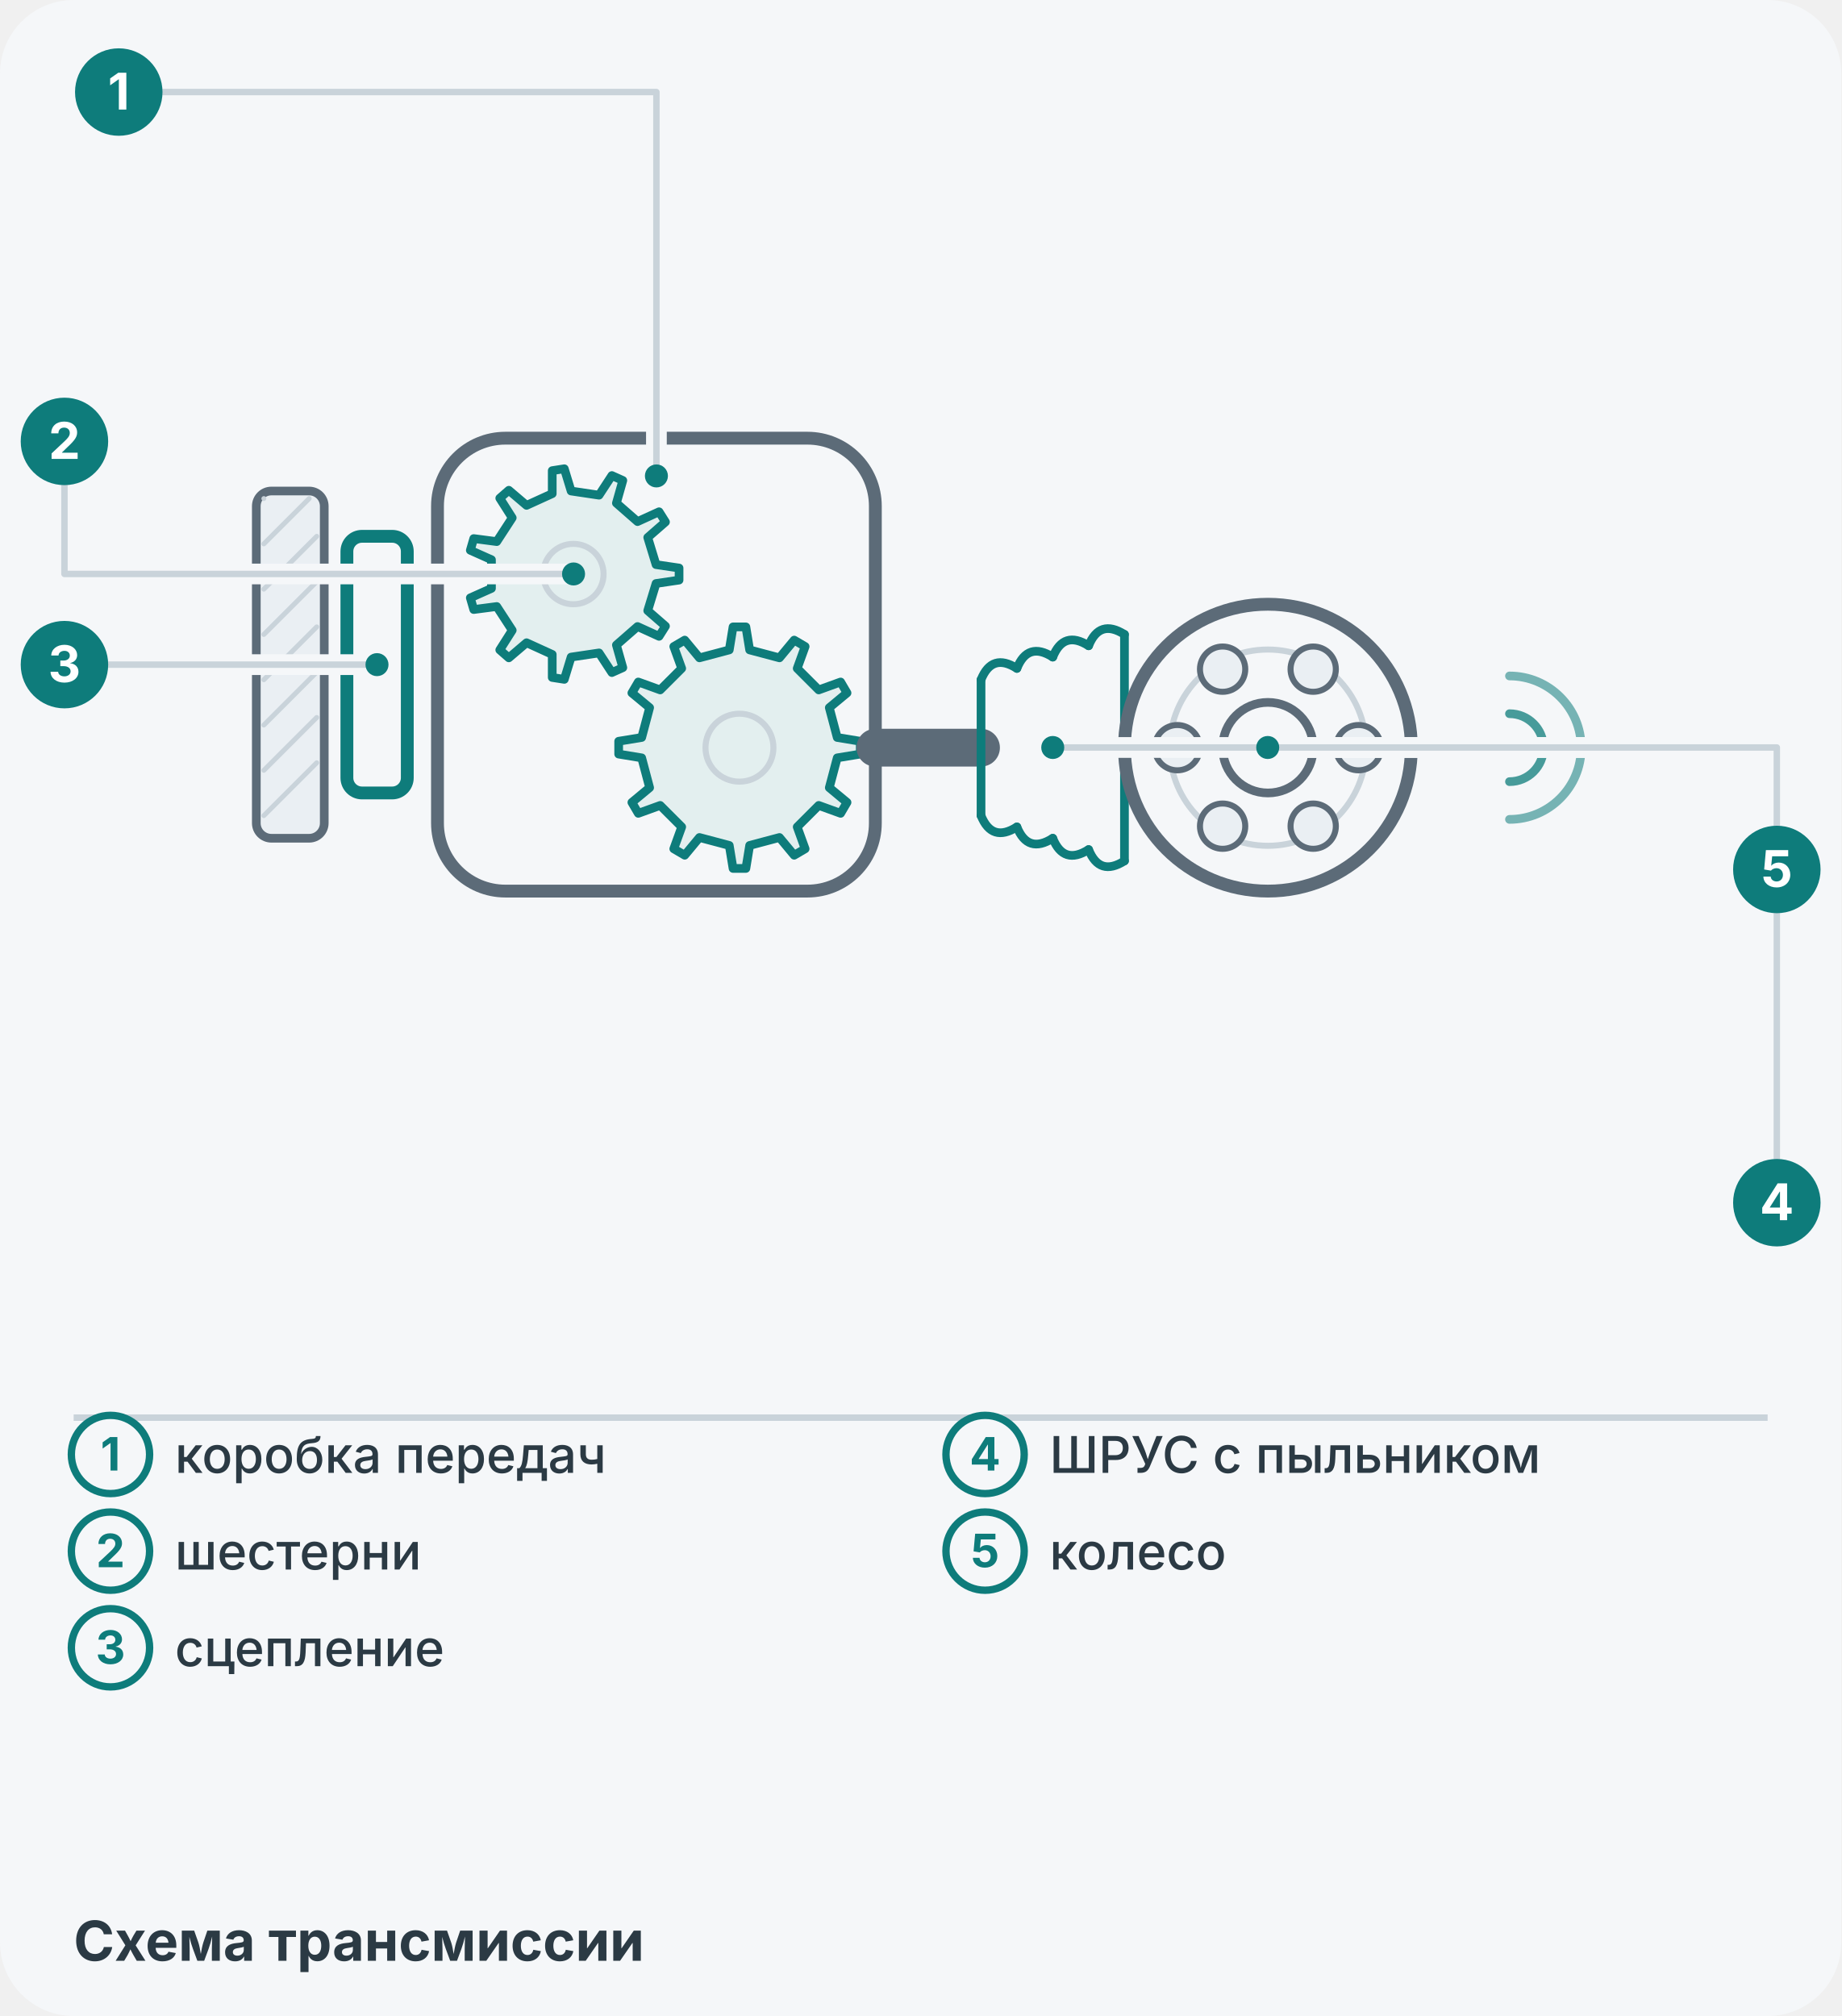
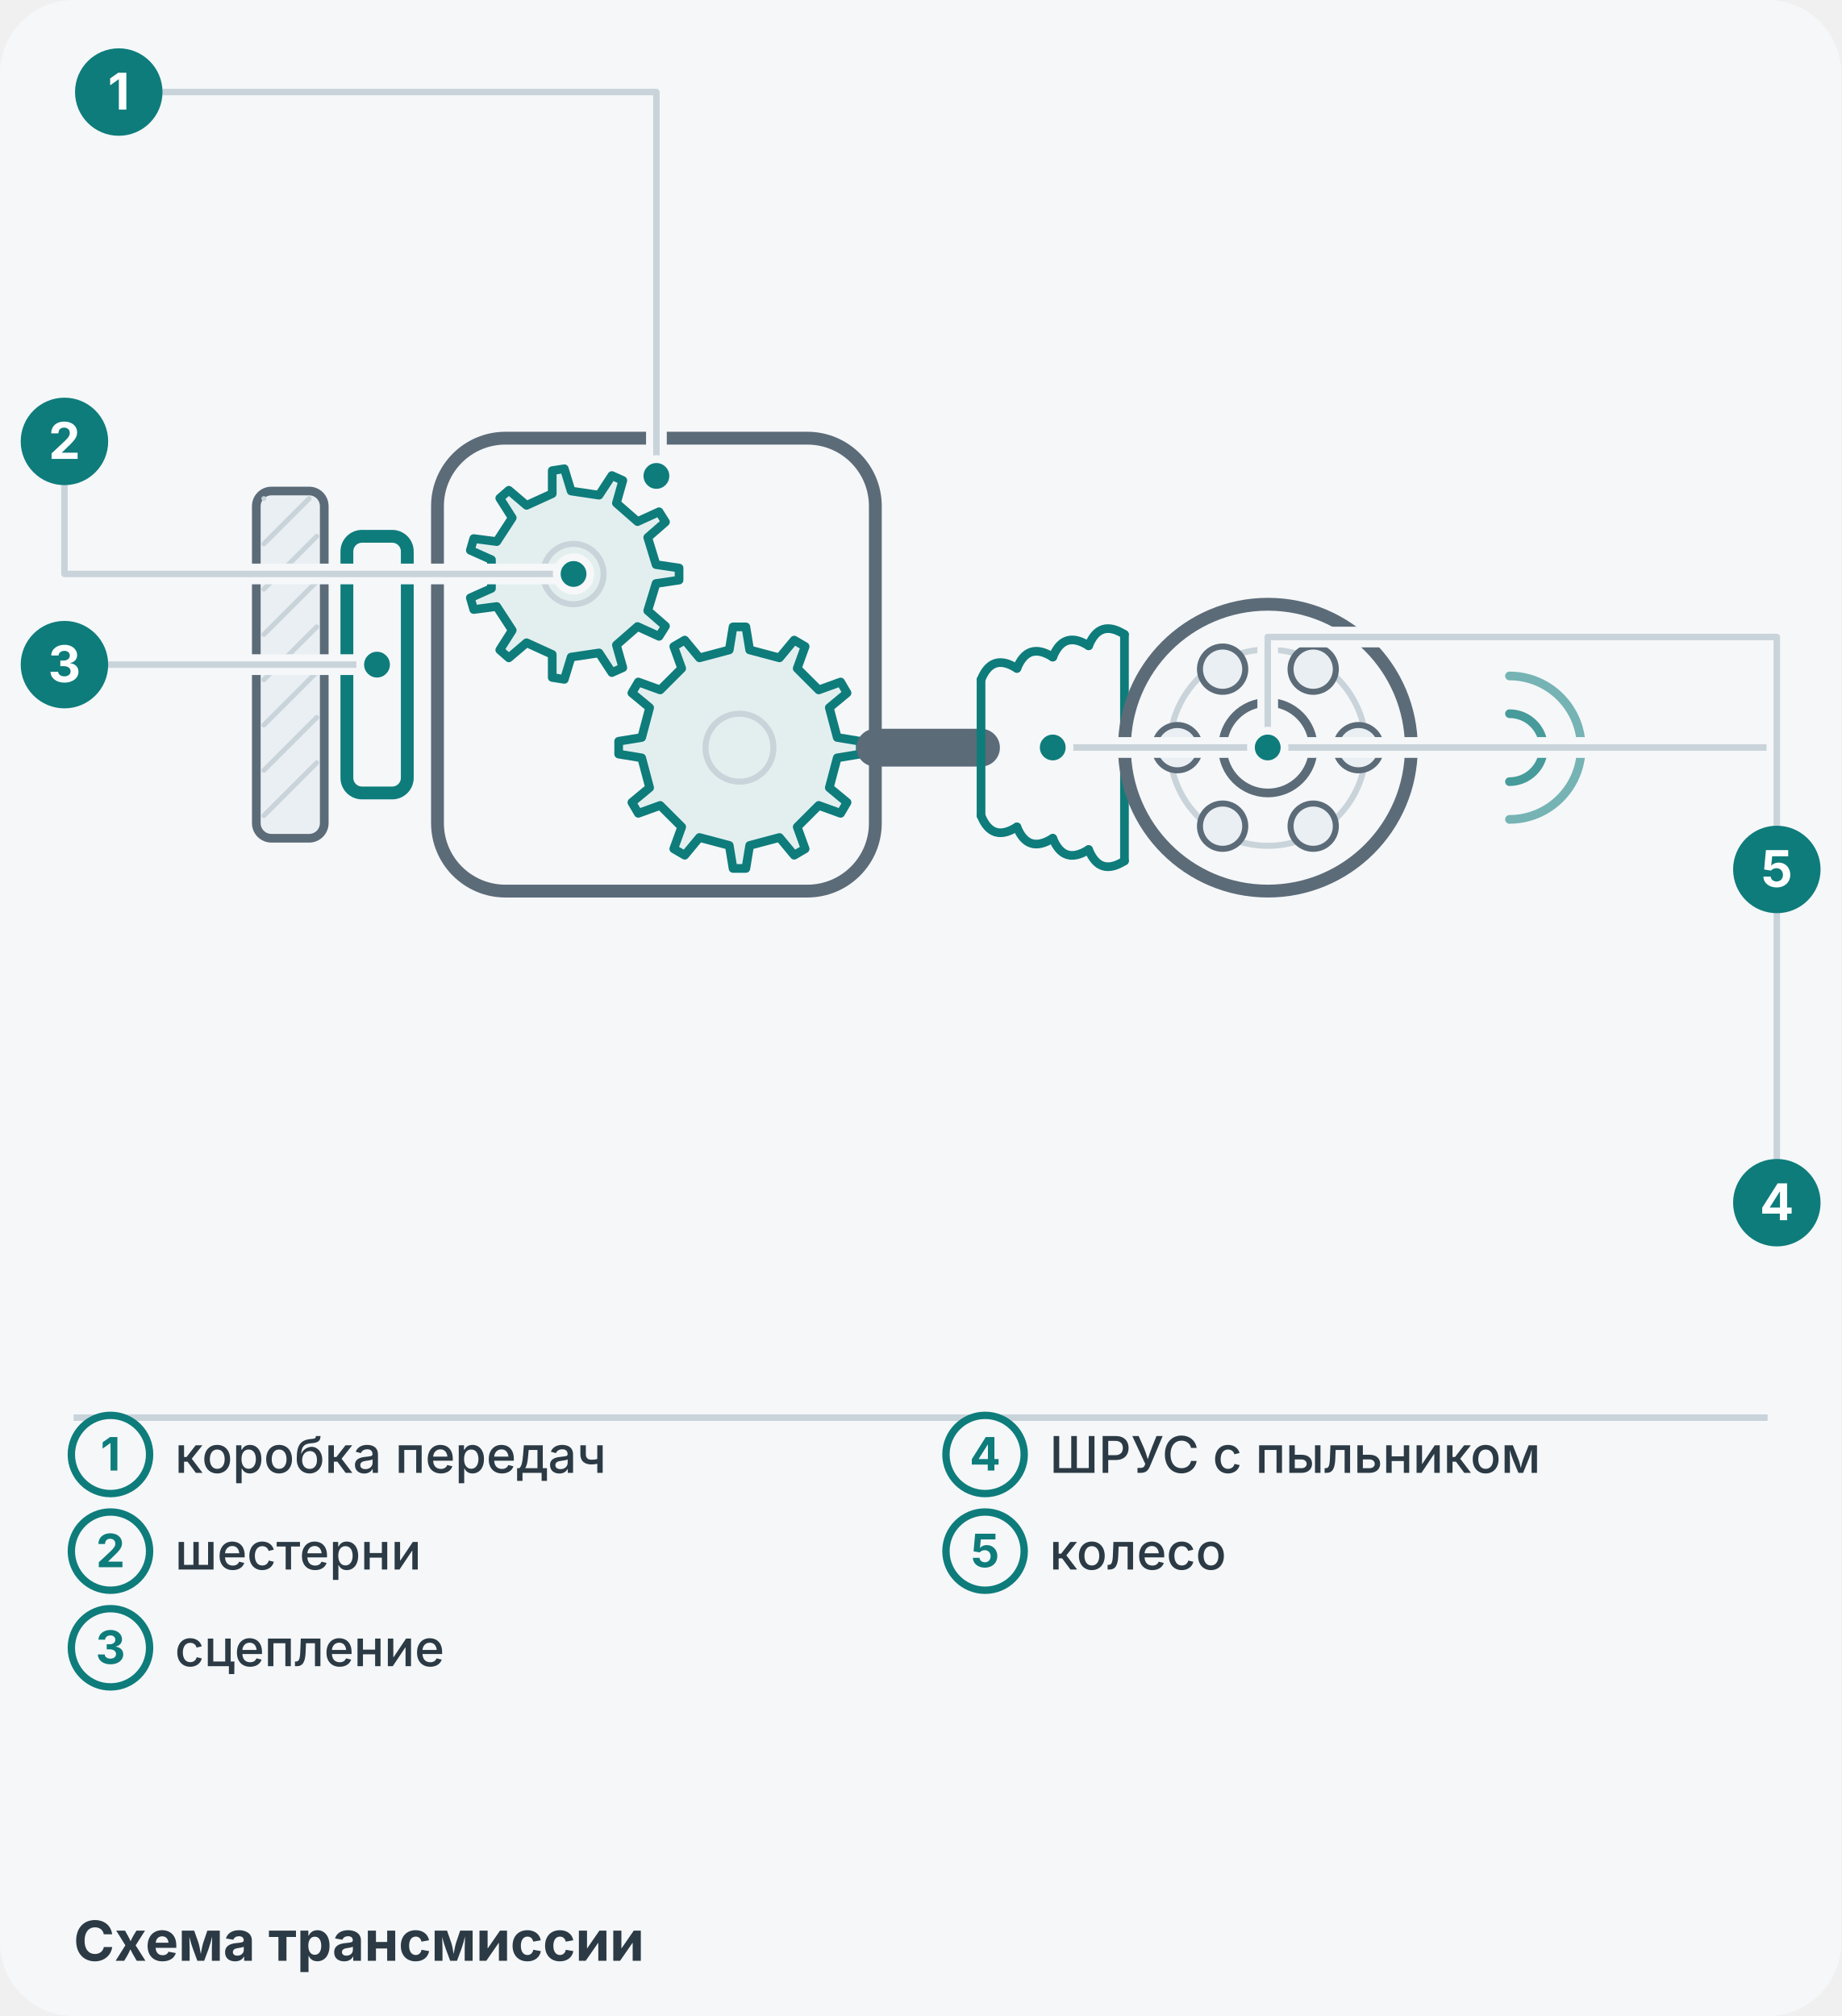
<svg xmlns="http://www.w3.org/2000/svg" viewBox="0 0 400 438" role="img" aria-label="Схема трансмиссии">
  <rect width="400" height="438" rx="16" fill="#F5F7F9" />
  <g id="hl" />
  <g transform="translate(36,46) scale(0.82)">
    <g fill="none" stroke-linecap="round" stroke-linejoin="round">
      <rect x="24.0" y="74.0" width="18.0" height="92.0" rx="4" stroke="#5C6B78" stroke-width="2.3" fill="#EAEFF3" />
      <path d="M 26.0 76.0 L 26.0 76.0" stroke="#C9D3DA" stroke-width="1.3" />
      <path d="M 38.0 76.0 L 26.0 88.0" stroke="#C9D3DA" stroke-width="1.3" />
      <path d="M 40.0 86.0 L 26.0 100.0" stroke="#C9D3DA" stroke-width="1.3" />
      <path d="M 40.0 98.0 L 26.0 112.0" stroke="#C9D3DA" stroke-width="1.3" />
      <path d="M 40.0 110.0 L 26.0 124.0" stroke="#C9D3DA" stroke-width="1.3" />
      <path d="M 40.0 122.0 L 26.0 136.0" stroke="#C9D3DA" stroke-width="1.3" />
      <path d="M 40.0 134.0 L 26.0 148.0" stroke="#C9D3DA" stroke-width="1.3" />
      <path d="M 40.0 146.0 L 26.0 160.0" stroke="#C9D3DA" stroke-width="1.3" />
      <rect x="48.0" y="86.0" width="16.0" height="68.0" rx="4" stroke="#0E7C7B" stroke-width="3.4" fill="none" />
      <rect x="72.0" y="60.0" width="116.0" height="120.0" rx="18" stroke="#5C6B78" stroke-width="3.4" fill="none" />
      <path d="M 129.9 93.5 L 136.0 94.4 L 136.0 97.6 L 129.9 98.5 L 127.7 105.7 L 132.4 109.8 L 130.7 112.5 L 125.0 109.9 L 119.4 114.8 L 121.1 120.8 L 118.2 122.1 L 114.8 116.9 L 107.4 118.0 L 105.6 123.9 L 102.4 123.4 L 102.4 117.3 L 95.6 114.2 L 90.9 118.2 L 88.5 116.1 L 91.8 110.9 L 87.7 104.6 L 81.6 105.4 L 80.7 102.3 L 86.3 99.8 L 86.3 92.2 L 80.7 89.7 L 81.6 86.6 L 87.7 87.4 L 91.8 81.1 L 88.5 75.9 L 90.9 73.8 L 95.6 77.8 L 102.4 74.7 L 102.4 68.6 L 105.6 68.1 L 107.4 74.0 L 114.8 75.1 L 118.2 69.9 L 121.1 71.2 L 119.4 77.2 L 125.0 82.1 L 130.7 79.5 L 132.4 82.2 L 127.7 86.3 Z" stroke="#0E7C7B" stroke-width="2.3" fill="#E3EFEF" />
      <circle cx="108.0" cy="96.0" r="8.0" stroke="#C9D3DA" stroke-width="1.6" fill="none" />
      <path d="M 177.9 139.3 L 184.0 140.3 L 184.0 143.7 L 177.9 144.7 L 175.8 152.6 L 180.5 156.5 L 178.8 159.4 L 173.0 157.3 L 167.3 163.0 L 169.4 168.8 L 166.5 170.5 L 162.6 165.8 L 154.7 167.9 L 153.7 174.0 L 150.3 174.0 L 149.3 167.9 L 141.4 165.8 L 137.5 170.5 L 134.6 168.8 L 136.7 163.0 L 131.0 157.3 L 125.2 159.4 L 123.5 156.5 L 128.2 152.6 L 126.1 144.7 L 120.0 143.7 L 120.0 140.3 L 126.1 139.3 L 128.2 131.4 L 123.5 127.5 L 125.2 124.6 L 131.0 126.7 L 136.7 121.0 L 134.6 115.2 L 137.5 113.5 L 141.4 118.2 L 149.3 116.1 L 150.3 110.0 L 153.7 110.0 L 154.7 116.1 L 162.6 118.2 L 166.5 113.5 L 169.4 115.2 L 167.3 121.0 L 173.0 126.7 L 178.8 124.6 L 180.5 127.5 L 175.8 131.4 Z" stroke="#0E7C7B" stroke-width="2.3" fill="#E3EFEF" />
      <circle cx="152.0" cy="142.0" r="9.0" stroke="#C9D3DA" stroke-width="1.6" fill="none" />
      <path d="M 188.0 142.0 L 216.0 142.0" stroke="#5C6B78" stroke-width="10.0" />
      <path d="M 216.0 124.0 Q 218.9 116.8 225.5 121.0" stroke="#0E7C7B" stroke-width="2.3" fill="none" />
      <path d="M 225.5 121.0 Q 228.4 113.8 235.0 118.0" stroke="#0E7C7B" stroke-width="2.3" fill="none" />
      <path d="M 235.0 118.0 Q 237.9 110.8 244.5 115.0" stroke="#0E7C7B" stroke-width="2.3" fill="none" />
      <path d="M 244.5 115.0 Q 247.4 107.8 254.0 112.0" stroke="#0E7C7B" stroke-width="2.3" fill="none" />
      <path d="M 216.0 160.0 Q 218.9 167.2 225.5 163.0" stroke="#0E7C7B" stroke-width="2.3" fill="none" />
      <path d="M 225.5 163.0 Q 228.4 170.2 235.0 166.0" stroke="#0E7C7B" stroke-width="2.3" fill="none" />
      <path d="M 235.0 166.0 Q 237.9 173.2 244.5 169.0" stroke="#0E7C7B" stroke-width="2.3" fill="none" />
      <path d="M 244.5 169.0 Q 247.4 176.2 254.0 172.0" stroke="#0E7C7B" stroke-width="2.3" fill="none" />
      <path d="M 216.0 124.0 L 216.0 160.0" stroke="#0E7C7B" stroke-width="2.3" />
      <path d="M 254.0 112.0 L 254.0 172.0" stroke="#0E7C7B" stroke-width="2.3" />
      <circle cx="292.0" cy="142.0" r="38.0" stroke="#5C6B78" stroke-width="3.4" fill="none" />
      <circle cx="292.0" cy="142.0" r="26.0" stroke="#C9D3DA" stroke-width="1.6" fill="none" />
      <circle cx="316.0" cy="142.0" r="6.0" stroke="#5C6B78" stroke-width="1.6" fill="#EAEFF3" />
      <circle cx="304.0" cy="162.8" r="6.0" stroke="#5C6B78" stroke-width="1.6" fill="#EAEFF3" />
      <circle cx="280.0" cy="162.8" r="6.0" stroke="#5C6B78" stroke-width="1.6" fill="#EAEFF3" />
      <circle cx="268.0" cy="142.0" r="6.0" stroke="#5C6B78" stroke-width="1.6" fill="#EAEFF3" />
      <circle cx="280.0" cy="121.2" r="6.0" stroke="#5C6B78" stroke-width="1.6" fill="#EAEFF3" />
      <circle cx="304.0" cy="121.2" r="6.0" stroke="#5C6B78" stroke-width="1.6" fill="#EAEFF3" />
      <circle cx="292.0" cy="142.0" r="12.0" stroke="#5C6B78" stroke-width="2.3" fill="none" />
      <path d="M 356 133 A 9 9 0 0 1 356 151" stroke="#0E7C7B" stroke-width="2.3" opacity="0.75" />
      <path d="M 356 123 A 19 19 0 0 1 356 161" stroke="#0E7C7B" stroke-width="2.3" opacity="0.55" />
    </g>
  </g>
  <g fill="none" stroke-linecap="round" stroke-linejoin="round">
    <path d="M 25.8 20.0 L 142.6 20.0 L 142.6 103.4" stroke="#F5F7F9" stroke-width="4.5" fill="none" />
    <path d="M 25.8 20.0 L 142.6 20.0 L 142.6 103.4" stroke="#C9D3DA" stroke-width="1.4" fill="none" />
-     <circle cx="142.6" cy="103.4" r="2.5" fill="#0E7C7B" />
+     <circle cx="142.6" cy="103.4" r="4.5" fill="#F5F7F9" />
+     <circle cx="142.6" cy="103.4" r="2.8" fill="#0E7C7B" />
    <circle cx="25.8" cy="20.0" r="9.5" fill="#0E7C7B" />
    <text x="25.8" y="23.8" font-family="Manrope, Inter, system-ui, -apple-system, Segoe UI, sans-serif" font-size="11" font-weight="700" fill="#FFFFFF" text-anchor="middle">1</text>
    <path d="M 14.0 95.9 L 14.0 124.7 L 124.6 124.7" stroke="#F5F7F9" stroke-width="4.5" fill="none" />
    <path d="M 14.0 95.9 L 14.0 124.7 L 124.6 124.7" stroke="#C9D3DA" stroke-width="1.4" fill="none" />
-     <circle cx="124.6" cy="124.7" r="2.5" fill="#0E7C7B" />
+     <circle cx="124.6" cy="124.7" r="4.5" fill="#F5F7F9" />
+     <circle cx="124.6" cy="124.7" r="2.8" fill="#0E7C7B" />
    <circle cx="14.0" cy="95.9" r="9.5" fill="#0E7C7B" />
    <text x="14.0" y="99.7" font-family="Manrope, Inter, system-ui, -apple-system, Segoe UI, sans-serif" font-size="11" font-weight="700" fill="#FFFFFF" text-anchor="middle">2</text>
    <path d="M 14.0 144.4 L 14.0 144.4 L 81.9 144.4" stroke="#F5F7F9" stroke-width="4.5" fill="none" />
    <path d="M 14.0 144.4 L 14.0 144.4 L 81.9 144.4" stroke="#C9D3DA" stroke-width="1.4" fill="none" />
-     <circle cx="81.9" cy="144.4" r="2.5" fill="#0E7C7B" />
+     <circle cx="81.9" cy="144.4" r="4.5" fill="#F5F7F9" />
+     <circle cx="81.9" cy="144.4" r="2.8" fill="#0E7C7B" />
    <circle cx="14.0" cy="144.4" r="9.5" fill="#0E7C7B" />
    <text x="14.0" y="148.2" font-family="Manrope, Inter, system-ui, -apple-system, Segoe UI, sans-serif" font-size="11" font-weight="700" fill="#FFFFFF" text-anchor="middle">3</text>
    <path d="M 386.0 261.3 L 386.0 162.4 L 228.7 162.4" stroke="#F5F7F9" stroke-width="4.5" fill="none" />
    <path d="M 386.0 261.3 L 386.0 162.4 L 228.7 162.4" stroke="#C9D3DA" stroke-width="1.4" fill="none" />
-     <circle cx="228.7" cy="162.4" r="2.5" fill="#0E7C7B" />
+     <circle cx="228.7" cy="162.4" r="4.5" fill="#F5F7F9" />
+     <circle cx="228.7" cy="162.4" r="2.8" fill="#0E7C7B" />
    <circle cx="386.0" cy="261.3" r="9.5" fill="#0E7C7B" />
    <text x="386.0" y="265.1" font-family="Manrope, Inter, system-ui, -apple-system, Segoe UI, sans-serif" font-size="11" font-weight="700" fill="#FFFFFF" text-anchor="middle">4</text>
-     <path d="M 386.0 188.9 L 386.0 162.4 L 275.4 162.4" stroke="#F5F7F9" stroke-width="4.5" fill="none" />
-     <path d="M 386.0 188.9 L 386.0 162.4 L 275.4 162.4" stroke="#C9D3DA" stroke-width="1.4" fill="none" />
-     <circle cx="275.4" cy="162.4" r="2.5" fill="#0E7C7B" />
+     <path d="M 386.0 188.9 L 386.0 138.4 L 275.4 138.4 L 275.4 162.4" stroke="#F5F7F9" stroke-width="4.5" fill="none" />
+     <path d="M 386.0 188.9 L 386.0 138.4 L 275.4 138.4 L 275.4 162.4" stroke="#C9D3DA" stroke-width="1.4" fill="none" />
+     <circle cx="275.4" cy="162.4" r="4.5" fill="#F5F7F9" />
+     <circle cx="275.4" cy="162.4" r="2.8" fill="#0E7C7B" />
    <circle cx="386.0" cy="188.9" r="9.5" fill="#0E7C7B" />
    <text x="386.0" y="192.7" font-family="Manrope, Inter, system-ui, -apple-system, Segoe UI, sans-serif" font-size="11" font-weight="700" fill="#FFFFFF" text-anchor="middle">5</text>
  </g>
  <path d="M 16 308 L 384 308" stroke="#C9D3DA" stroke-width="1.4" fill="none" />
  <g>
    <circle cx="24" cy="316" r="8.5" fill="#F5F7F9" stroke="#0E7C7B" stroke-width="1.6" />
    <text x="24.0" y="319.5" font-family="Manrope, Inter, system-ui, -apple-system, Segoe UI, sans-serif" font-size="10" font-weight="700" fill="#0E7C7B" text-anchor="middle">1</text>
    <text x="38.0" y="320.0" font-family="Manrope, Inter, system-ui, -apple-system, Segoe UI, sans-serif" font-size="11" font-weight="500" fill="#2B3A44" text-anchor="start">коробка передач</text>
    <circle cx="24" cy="337" r="8.5" fill="#F5F7F9" stroke="#0E7C7B" stroke-width="1.6" />
    <text x="24.0" y="340.5" font-family="Manrope, Inter, system-ui, -apple-system, Segoe UI, sans-serif" font-size="10" font-weight="700" fill="#0E7C7B" text-anchor="middle">2</text>
    <text x="38.0" y="341.0" font-family="Manrope, Inter, system-ui, -apple-system, Segoe UI, sans-serif" font-size="11" font-weight="500" fill="#2B3A44" text-anchor="start">шестерни</text>
    <circle cx="24" cy="358" r="8.5" fill="#F5F7F9" stroke="#0E7C7B" stroke-width="1.6" />
    <text x="24.0" y="361.5" font-family="Manrope, Inter, system-ui, -apple-system, Segoe UI, sans-serif" font-size="10" font-weight="700" fill="#0E7C7B" text-anchor="middle">3</text>
    <text x="38.0" y="362.0" font-family="Manrope, Inter, system-ui, -apple-system, Segoe UI, sans-serif" font-size="11" font-weight="500" fill="#2B3A44" text-anchor="start">сцепление</text>
    <circle cx="214" cy="316" r="8.5" fill="#F5F7F9" stroke="#0E7C7B" stroke-width="1.6" />
    <text x="214.0" y="319.5" font-family="Manrope, Inter, system-ui, -apple-system, Segoe UI, sans-serif" font-size="10" font-weight="700" fill="#0E7C7B" text-anchor="middle">4</text>
    <text x="228.0" y="320.0" font-family="Manrope, Inter, system-ui, -apple-system, Segoe UI, sans-serif" font-size="11" font-weight="500" fill="#2B3A44" text-anchor="start">ШРУС с пыльником</text>
    <circle cx="214" cy="337" r="8.5" fill="#F5F7F9" stroke="#0E7C7B" stroke-width="1.6" />
    <text x="214.0" y="340.5" font-family="Manrope, Inter, system-ui, -apple-system, Segoe UI, sans-serif" font-size="10" font-weight="700" fill="#0E7C7B" text-anchor="middle">5</text>
    <text x="228.0" y="341.0" font-family="Manrope, Inter, system-ui, -apple-system, Segoe UI, sans-serif" font-size="11" font-weight="500" fill="#2B3A44" text-anchor="start">колесо</text>
  </g>
  <text x="16.0" y="426.0" font-family="Manrope, Inter, system-ui, -apple-system, Segoe UI, sans-serif" font-size="12" font-weight="700" fill="#2B3A44" text-anchor="start">Схема трансмиссии</text>
</svg>
